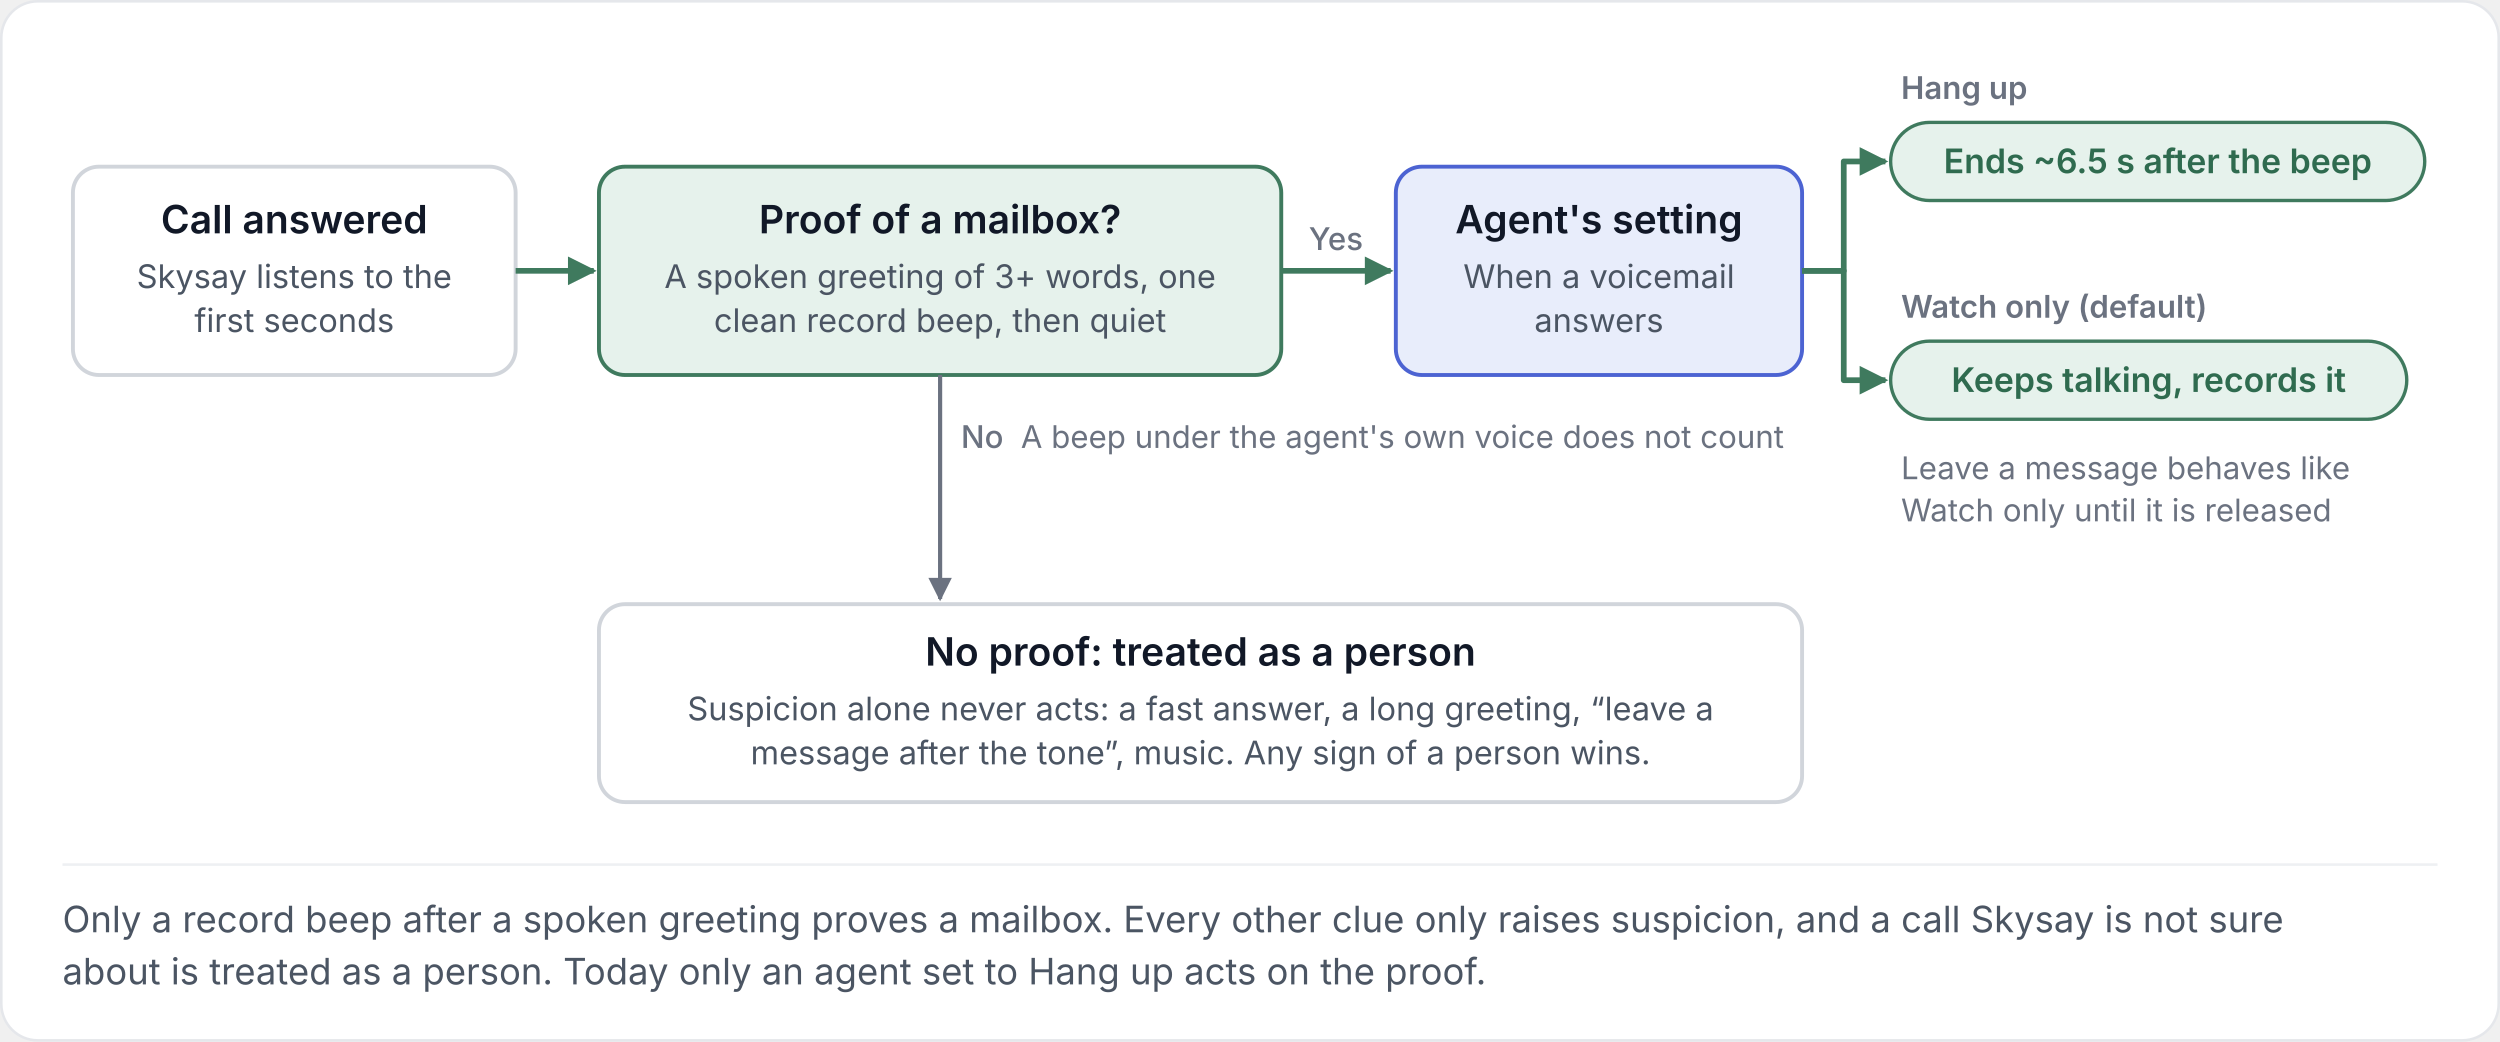
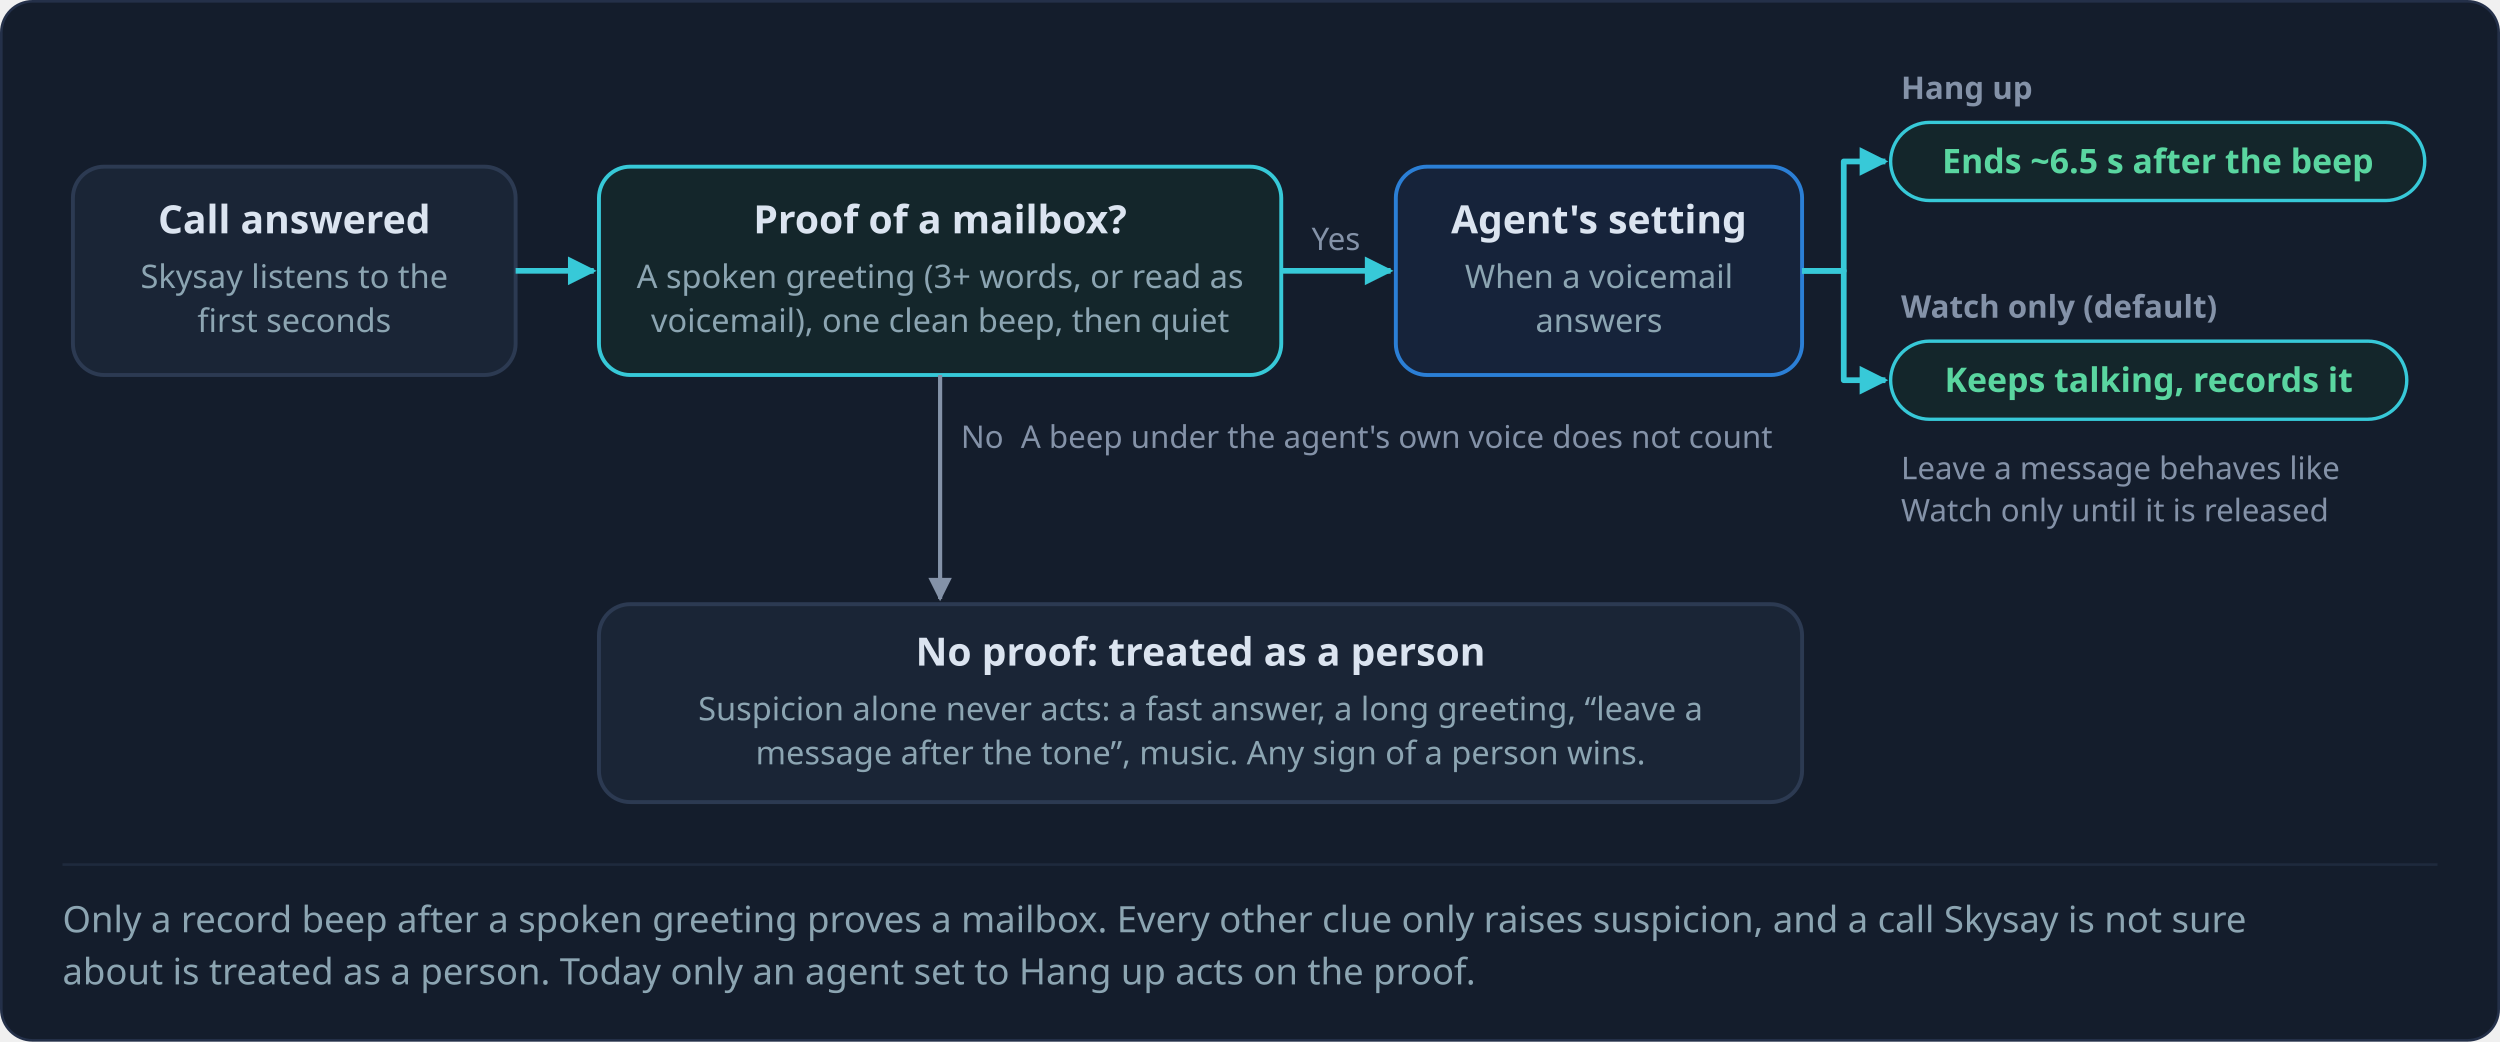
<svg xmlns="http://www.w3.org/2000/svg" width="960" height="400" viewBox="0 0 960 400" role="img" aria-labelledby="t d">
  <defs>
    <marker id="aMain" viewBox="0 0 10 10" refX="9" refY="5" markerWidth="11" markerHeight="11" orient="auto-start-reverse" markerUnits="userSpaceOnUse">
-       <path d="M0 0 L10 5 L0 10 Z" fill="#3f7a5e" />
+       <path d="M0 0 L10 5 L0 10 Z" fill="#37c9d8" />
    </marker>
    <marker id="aSec" viewBox="0 0 10 10" refX="9" refY="5" markerWidth="9" markerHeight="9" orient="auto-start-reverse" markerUnits="userSpaceOnUse">
-       <path d="M0 0 L10 5 L0 10 Z" fill="#6b7280" />
+       <path d="M0 0 L10 5 L0 10 Z" fill="#8492a8" />
    </marker>
    <marker id="aFail" viewBox="0 0 10 10" refX="9" refY="5" markerWidth="11" markerHeight="11" orient="auto-start-reverse" markerUnits="userSpaceOnUse">
-       <path d="M0 0 L10 5 L0 10 Z" fill="#c2410c" />
+       <path d="M0 0 L10 5 L0 10 Z" fill="#ff6b6b" />
    </marker>
  </defs>
-   <rect x="0.5" y="0.5" width="959" height="399" rx="14" fill="#ffffff" stroke="#e5e7eb" stroke-width="1" />
-   <rect x="28" y="64" width="170" height="80" rx="10" fill="#ffffff" stroke="#d1d5db" stroke-width="1.5" />
-   <text x="113.0" y="89.6" font-family="Inter, system-ui, -apple-system, 'Segoe UI', Roboto, sans-serif" font-size="15" font-weight="600" fill="#111827" text-anchor="middle">Call answered</text>
-   <text x="113.0" y="110.6" font-family="Inter, system-ui, -apple-system, 'Segoe UI', Roboto, sans-serif" font-size="12.5" font-weight="400" fill="#4b5563" text-anchor="middle">Skysay listens to the</text>
-   <text x="113.0" y="127.5" font-family="Inter, system-ui, -apple-system, 'Segoe UI', Roboto, sans-serif" font-size="12.5" font-weight="400" fill="#4b5563" text-anchor="middle">first seconds</text>
-   <rect x="230" y="64" width="262" height="80" rx="10" fill="#e6f2ec" stroke="#3f7a5e" stroke-width="1.5" />
-   <text x="361.0" y="89.6" font-family="Inter, system-ui, -apple-system, 'Segoe UI', Roboto, sans-serif" font-size="15" font-weight="600" fill="#111827" text-anchor="middle">Proof of a mailbox?</text>
-   <text x="361.0" y="110.6" font-family="Inter, system-ui, -apple-system, 'Segoe UI', Roboto, sans-serif" font-size="12.5" font-weight="400" fill="#4b5563" text-anchor="middle">A spoken greeting of 3+ words, one</text>
-   <text x="361.0" y="127.5" font-family="Inter, system-ui, -apple-system, 'Segoe UI', Roboto, sans-serif" font-size="12.5" font-weight="400" fill="#4b5563" text-anchor="middle">clean record beep, then quiet</text>
-   <rect x="536" y="64" width="156" height="80" rx="10" fill="#e8edfb" stroke="#4c63d2" stroke-width="1.5" />
-   <text x="614.0" y="89.6" font-family="Inter, system-ui, -apple-system, 'Segoe UI', Roboto, sans-serif" font-size="15" font-weight="600" fill="#111827" text-anchor="middle">Agent's setting</text>
-   <text x="614.0" y="110.6" font-family="Inter, system-ui, -apple-system, 'Segoe UI', Roboto, sans-serif" font-size="12.5" font-weight="400" fill="#4b5563" text-anchor="middle">When a voicemail</text>
-   <text x="614.0" y="127.5" font-family="Inter, system-ui, -apple-system, 'Segoe UI', Roboto, sans-serif" font-size="12.5" font-weight="400" fill="#4b5563" text-anchor="middle">answers</text>
-   <path d="M198.0 104.0 L228.0 104.0" fill="none" stroke="#3f7a5e" stroke-width="2.2" marker-end="url(#aMain)" stroke-linejoin="round" />
-   <path d="M492.0 104.0 L534.0 104.0" fill="none" stroke="#3f7a5e" stroke-width="2.2" marker-end="url(#aMain)" stroke-linejoin="round" />
-   <text x="513.0" y="96.0" font-family="Inter, system-ui, -apple-system, 'Segoe UI', Roboto, sans-serif" font-size="12" font-weight="500" fill="#6b7280" text-anchor="middle">Yes</text>
-   <path d="M692.0 104.0 L708.0 104.0 L708.0 62.0 L724.0 62.0" fill="none" stroke="#3f7a5e" stroke-width="2.2" marker-end="url(#aMain)" stroke-linejoin="round" />
-   <path d="M692.0 104.0 L708.0 104.0 L708.0 146.0 L724.0 146.0" fill="none" stroke="#3f7a5e" stroke-width="2.2" marker-end="url(#aMain)" stroke-linejoin="round" />
-   <text x="730.0" y="38.0" font-family="Inter, system-ui, -apple-system, 'Segoe UI', Roboto, sans-serif" font-size="12" font-weight="600" fill="#6b7280" text-anchor="start">Hang up</text>
-   <rect x="726.0" y="47" width="205.1" height="30" rx="15.0" fill="#e6f2ec" stroke="#3f7a5e" stroke-width="1.3" />
-   <text x="828.6" y="66.5" font-family="Inter, system-ui, -apple-system, 'Segoe UI', Roboto, sans-serif" font-size="13" font-weight="600" fill="#2f6b4f" text-anchor="middle">Ends ~6.5 s after the beep</text>
-   <text x="730.0" y="122.0" font-family="Inter, system-ui, -apple-system, 'Segoe UI', Roboto, sans-serif" font-size="12" font-weight="600" fill="#6b7280" text-anchor="start">Watch only (default)</text>
-   <rect x="726.0" y="131" width="198.2" height="30" rx="15.0" fill="#e6f2ec" stroke="#3f7a5e" stroke-width="1.3" />
-   <text x="825.1" y="150.5" font-family="Inter, system-ui, -apple-system, 'Segoe UI', Roboto, sans-serif" font-size="13" font-weight="600" fill="#2f6b4f" text-anchor="middle">Keeps talking, records it</text>
-   <text x="730.0" y="184.0" font-family="Inter, system-ui, -apple-system, 'Segoe UI', Roboto, sans-serif" font-size="12" font-weight="400" fill="#6b7280" text-anchor="start">Leave a message behaves like</text>
-   <text x="730.0" y="200.2" font-family="Inter, system-ui, -apple-system, 'Segoe UI', Roboto, sans-serif" font-size="12" font-weight="400" fill="#6b7280" text-anchor="start">Watch only until it is released</text>
-   <path d="M361.0 144.0 L361.0 230.0" fill="none" stroke="#6b7280" stroke-width="1.6" marker-end="url(#aSec)" stroke-linejoin="round" />
-   <text x="369.0" y="172.0" font-family="Inter, system-ui, -apple-system, 'Segoe UI', Roboto, sans-serif" font-size="12" font-weight="500" fill="#6b7280" text-anchor="start">No</text>
-   <text x="392.0" y="172.0" font-family="Inter, system-ui, -apple-system, 'Segoe UI', Roboto, sans-serif" font-size="12" font-weight="400" fill="#6b7280" text-anchor="start">A beep under the agent's own voice does not count</text>
-   <rect x="230" y="232" width="462" height="76" rx="10" fill="#ffffff" stroke="#d1d5db" stroke-width="1.5" />
-   <text x="461.0" y="255.6" font-family="Inter, system-ui, -apple-system, 'Segoe UI', Roboto, sans-serif" font-size="15" font-weight="600" fill="#111827" text-anchor="middle">No proof: treated as a person</text>
-   <text x="461.0" y="276.6" font-family="Inter, system-ui, -apple-system, 'Segoe UI', Roboto, sans-serif" font-size="12.5" font-weight="400" fill="#4b5563" text-anchor="middle">Suspicion alone never acts: a fast answer, a long greeting, “leave a</text>
-   <text x="461.0" y="293.5" font-family="Inter, system-ui, -apple-system, 'Segoe UI', Roboto, sans-serif" font-size="12.5" font-weight="400" fill="#4b5563" text-anchor="middle">message after the tone”, music. Any sign of a person wins.</text>
-   <line x1="24" y1="332" x2="936" y2="332" stroke="#eef0f3" stroke-width="1" />
-   <text x="24.0" y="358.0" font-family="Inter, system-ui, -apple-system, 'Segoe UI', Roboto, sans-serif" font-size="14" font-weight="400" fill="#4b5563" text-anchor="start">Only a record beep after a spoken greeting proves a mailbox. Every other clue only raises suspicion, and a call Skysay is not sure</text>
-   <text x="24.0" y="378.0" font-family="Inter, system-ui, -apple-system, 'Segoe UI', Roboto, sans-serif" font-size="14" font-weight="400" fill="#4b5563" text-anchor="start">about is treated as a person. Today only an agent set to Hang up acts on the proof.</text>
+   <rect x="0.5" y="0.5" width="959" height="399" rx="12" fill="#141d2c" stroke="#243049" stroke-width="1" />
+   <rect x="28" y="64" width="170" height="80" rx="12" fill="#1a2536" stroke="#2c3a52" stroke-width="1.5" />
+   <text x="113.0" y="89.6" font-family="'Geist Variable', ui-sans-serif, system-ui, sans-serif" font-size="15" font-weight="600" fill="#dbe4f0" text-anchor="middle">Call answered</text>
+   <text x="113.0" y="110.6" font-family="'Geist Variable', ui-sans-serif, system-ui, sans-serif" font-size="12.5" font-weight="400" fill="#8ca5b2" text-anchor="middle">Skysay listens to the</text>
+   <text x="113.0" y="127.5" font-family="'Geist Variable', ui-sans-serif, system-ui, sans-serif" font-size="12.5" font-weight="400" fill="#8ca5b2" text-anchor="middle">first seconds</text>
+   <rect x="230" y="64" width="262" height="80" rx="12" fill="#14262b" stroke="#37c9d8" stroke-width="1.5" />
+   <text x="361.0" y="89.6" font-family="'Geist Variable', ui-sans-serif, system-ui, sans-serif" font-size="15" font-weight="600" fill="#dbe4f0" text-anchor="middle">Proof of a mailbox?</text>
+   <text x="361.0" y="110.6" font-family="'Geist Variable', ui-sans-serif, system-ui, sans-serif" font-size="12.5" font-weight="400" fill="#8ca5b2" text-anchor="middle">A spoken greeting (3+ words, or read as</text>
+   <text x="361.0" y="127.5" font-family="'Geist Variable', ui-sans-serif, system-ui, sans-serif" font-size="12.5" font-weight="400" fill="#8ca5b2" text-anchor="middle">voicemail), one clean beep, then quiet</text>
+   <rect x="536" y="64" width="156" height="80" rx="12" fill="#16233a" stroke="#2b7fd6" stroke-width="1.5" />
+   <text x="614.0" y="89.6" font-family="'Geist Variable', ui-sans-serif, system-ui, sans-serif" font-size="15" font-weight="600" fill="#dbe4f0" text-anchor="middle">Agent's setting</text>
+   <text x="614.0" y="110.6" font-family="'Geist Variable', ui-sans-serif, system-ui, sans-serif" font-size="12.5" font-weight="400" fill="#8ca5b2" text-anchor="middle">When a voicemail</text>
+   <text x="614.0" y="127.5" font-family="'Geist Variable', ui-sans-serif, system-ui, sans-serif" font-size="12.5" font-weight="400" fill="#8ca5b2" text-anchor="middle">answers</text>
+   <path d="M198.0 104.0 L228.0 104.0" fill="none" stroke="#37c9d8" stroke-width="2.2" marker-end="url(#aMain)" stroke-linejoin="round" />
+   <path d="M492.0 104.0 L534.0 104.0" fill="none" stroke="#37c9d8" stroke-width="2.2" marker-end="url(#aMain)" stroke-linejoin="round" />
+   <text x="513.0" y="96.0" font-family="'Geist Variable', ui-sans-serif, system-ui, sans-serif" font-size="12" font-weight="500" fill="#8492a8" text-anchor="middle">Yes</text>
+   <path d="M692.0 104.0 L708.0 104.0 L708.0 62.0 L724.0 62.0" fill="none" stroke="#37c9d8" stroke-width="2.2" marker-end="url(#aMain)" stroke-linejoin="round" />
+   <path d="M692.0 104.0 L708.0 104.0 L708.0 146.0 L724.0 146.0" fill="none" stroke="#37c9d8" stroke-width="2.2" marker-end="url(#aMain)" stroke-linejoin="round" />
+   <text x="730.0" y="38.0" font-family="'Geist Variable', ui-sans-serif, system-ui, sans-serif" font-size="12" font-weight="600" fill="#8492a8" text-anchor="start">Hang up</text>
+   <rect x="726.0" y="47" width="205.1" height="30" rx="15.0" fill="#14262b" stroke="#37c9d8" stroke-width="1.3" />
+   <text x="828.6" y="66.5" font-family="'Geist Variable', ui-sans-serif, system-ui, sans-serif" font-size="13" font-weight="600" fill="#5ad6a0" text-anchor="middle">Ends ~6.5 s after the beep</text>
+   <text x="730.0" y="122.0" font-family="'Geist Variable', ui-sans-serif, system-ui, sans-serif" font-size="12" font-weight="600" fill="#8492a8" text-anchor="start">Watch only (default)</text>
+   <rect x="726.0" y="131" width="198.2" height="30" rx="15.0" fill="#14262b" stroke="#37c9d8" stroke-width="1.3" />
+   <text x="825.1" y="150.5" font-family="'Geist Variable', ui-sans-serif, system-ui, sans-serif" font-size="13" font-weight="600" fill="#5ad6a0" text-anchor="middle">Keeps talking, records it</text>
+   <text x="730.0" y="184.0" font-family="'Geist Variable', ui-sans-serif, system-ui, sans-serif" font-size="12" font-weight="400" fill="#8492a8" text-anchor="start">Leave a message behaves like</text>
+   <text x="730.0" y="200.2" font-family="'Geist Variable', ui-sans-serif, system-ui, sans-serif" font-size="12" font-weight="400" fill="#8492a8" text-anchor="start">Watch only until it is released</text>
+   <path d="M361.0 144.0 L361.0 230.0" fill="none" stroke="#8492a8" stroke-width="1.6" marker-end="url(#aSec)" stroke-linejoin="round" />
+   <text x="369.0" y="172.0" font-family="'Geist Variable', ui-sans-serif, system-ui, sans-serif" font-size="12" font-weight="500" fill="#8492a8" text-anchor="start">No</text>
+   <text x="392.0" y="172.0" font-family="'Geist Variable', ui-sans-serif, system-ui, sans-serif" font-size="12" font-weight="400" fill="#8492a8" text-anchor="start">A beep under the agent's own voice does not count</text>
+   <rect x="230" y="232" width="462" height="76" rx="12" fill="#1a2536" stroke="#2c3a52" stroke-width="1.5" />
+   <text x="461.0" y="255.6" font-family="'Geist Variable', ui-sans-serif, system-ui, sans-serif" font-size="15" font-weight="600" fill="#dbe4f0" text-anchor="middle">No proof: treated as a person</text>
+   <text x="461.0" y="276.6" font-family="'Geist Variable', ui-sans-serif, system-ui, sans-serif" font-size="12.5" font-weight="400" fill="#8ca5b2" text-anchor="middle">Suspicion alone never acts: a fast answer, a long greeting, “leave a</text>
+   <text x="461.0" y="293.5" font-family="'Geist Variable', ui-sans-serif, system-ui, sans-serif" font-size="12.5" font-weight="400" fill="#8ca5b2" text-anchor="middle">message after the tone”, music. Any sign of a person wins.</text>
+   <line x1="24" y1="332" x2="936" y2="332" stroke="#1e2a3d" stroke-width="1" />
+   <text x="24.0" y="358.0" font-family="'Geist Variable', ui-sans-serif, system-ui, sans-serif" font-size="14" font-weight="400" fill="#8ca5b2" text-anchor="start">Only a record beep after a spoken greeting proves a mailbox. Every other clue only raises suspicion, and a call Skysay is not sure</text>
+   <text x="24.0" y="378.0" font-family="'Geist Variable', ui-sans-serif, system-ui, sans-serif" font-size="14" font-weight="400" fill="#8ca5b2" text-anchor="start">about is treated as a person. Today only an agent set to Hang up acts on the proof.</text>
</svg>
